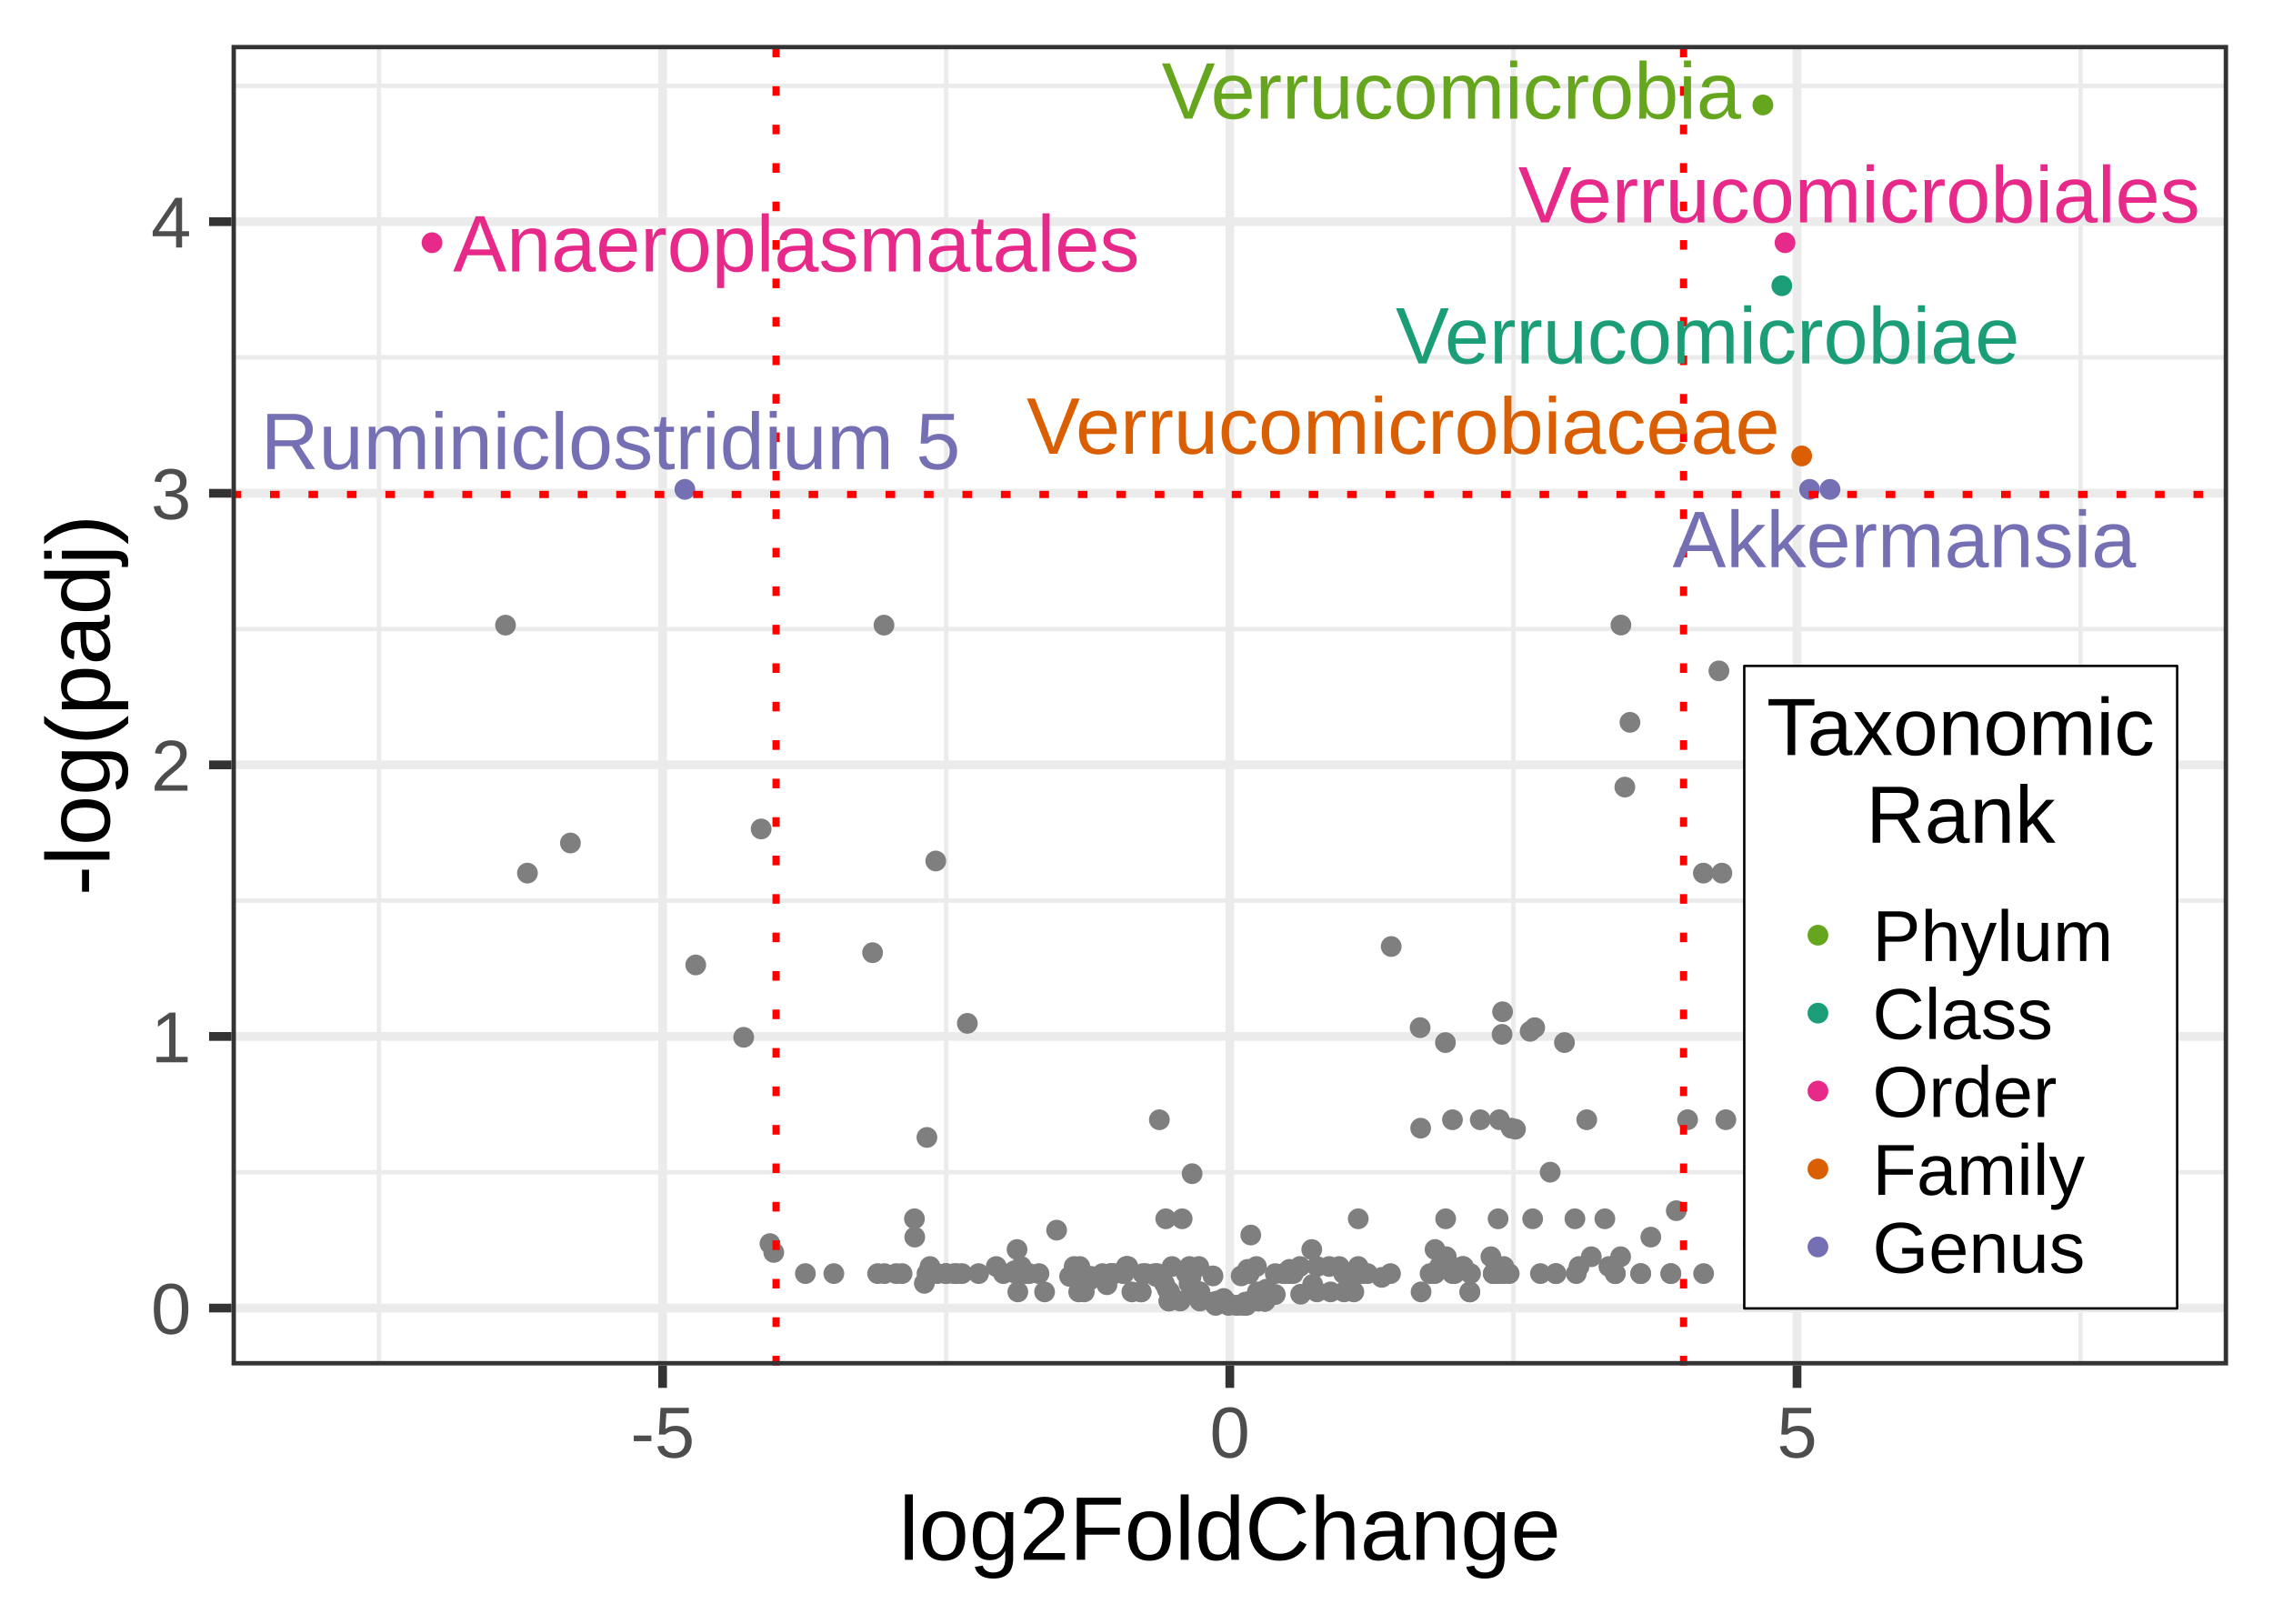
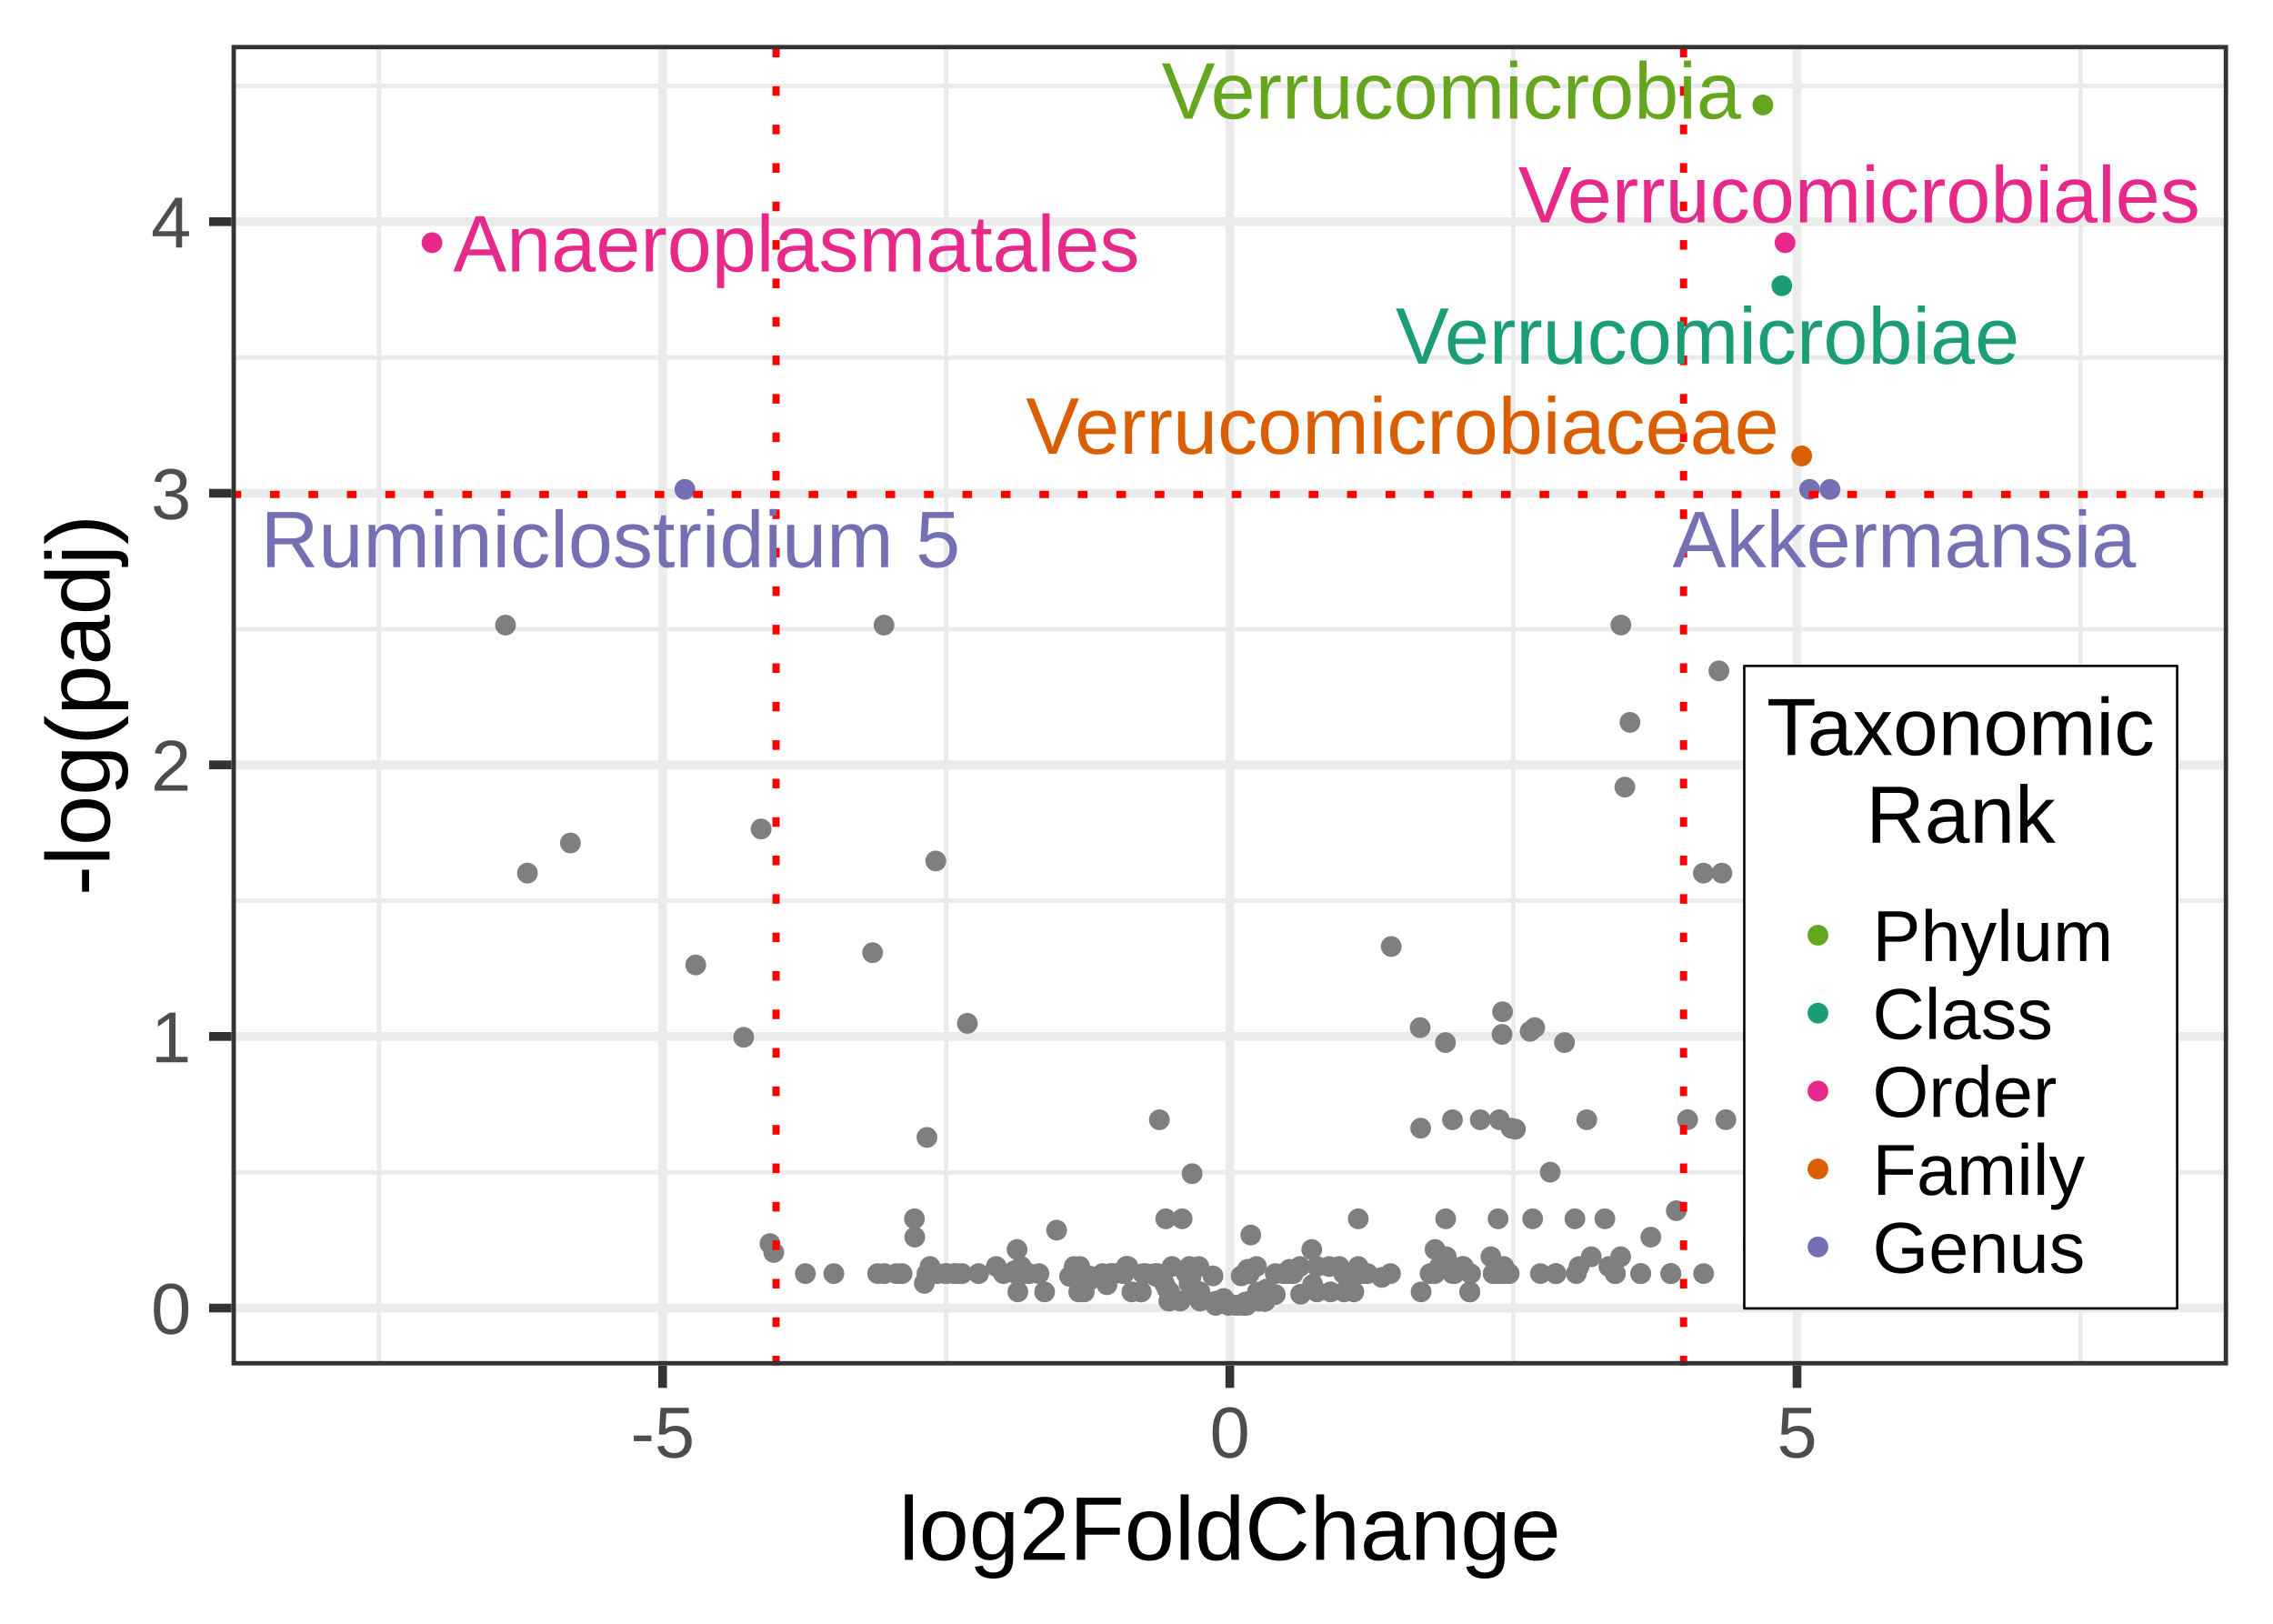
<svg xmlns="http://www.w3.org/2000/svg" class="svglite" width="504.00pt" height="360.00pt" viewBox="0 0 504.00 360.00">
  <defs>
    <style type="text/css">
    .svglite line, .svglite polyline, .svglite polygon, .svglite path, .svglite rect, .svglite circle {
      fill: none;
      stroke: #000000;
      stroke-linecap: round;
      stroke-linejoin: round;
      stroke-miterlimit: 10.00;
    }
    .svglite text {
      white-space: pre;
    }
  </style>
  </defs>
  <rect width="100%" height="100%" style="stroke: none; fill: #FFFFFF;" />
  <defs>
    <clipPath id="cpMC4wMHw1MDQuMDB8MC4wMHwzNjAuMDA=">
      <rect x="0.00" y="0.00" width="504.00" height="360.00" />
    </clipPath>
  </defs>
  <g clip-path="url(#cpMC4wMHw1MDQuMDB8MC4wMHwzNjAuMDA=)">
    <rect x="0.00" y="0.00" width="504.00" height="360.00" style="stroke-width: 1.94; stroke: #FFFFFF; fill: #FFFFFF;" />
  </g>
  <defs>
    <clipPath id="cpNTEuMzR8NDk0LjA0fDkuOTZ8MzAyLjcz">
      <rect x="51.34" y="9.96" width="442.70" height="292.77" />
    </clipPath>
  </defs>
  <g clip-path="url(#cpNTEuMzR8NDk0LjA0fDkuOTZ8MzAyLjcz)">
    <rect x="51.34" y="9.96" width="442.70" height="292.77" style="stroke-width: 1.94; stroke: none; fill: #FFFFFF;" />
    <polyline points="51.34,259.90 494.04,259.90 " style="stroke-width: 0.97; stroke: #EBEBEB; stroke-linecap: butt;" />
    <polyline points="51.34,199.68 494.04,199.68 " style="stroke-width: 0.97; stroke: #EBEBEB; stroke-linecap: butt;" />
    <polyline points="51.34,139.47 494.04,139.47 " style="stroke-width: 0.97; stroke: #EBEBEB; stroke-linecap: butt;" />
    <polyline points="51.34,79.25 494.04,79.25 " style="stroke-width: 0.97; stroke: #EBEBEB; stroke-linecap: butt;" />
    <polyline points="51.34,19.04 494.04,19.04 " style="stroke-width: 0.97; stroke: #EBEBEB; stroke-linecap: butt;" />
    <polyline points="84.04,302.73 84.04,9.96 " style="stroke-width: 0.97; stroke: #EBEBEB; stroke-linecap: butt;" />
    <polyline points="209.81,302.73 209.81,9.96 " style="stroke-width: 0.97; stroke: #EBEBEB; stroke-linecap: butt;" />
    <polyline points="335.57,302.73 335.57,9.96 " style="stroke-width: 0.97; stroke: #EBEBEB; stroke-linecap: butt;" />
    <polyline points="461.34,302.73 461.34,9.96 " style="stroke-width: 0.97; stroke: #EBEBEB; stroke-linecap: butt;" />
    <polyline points="51.34,290.01 494.04,290.01 " style="stroke-width: 1.94; stroke: #EBEBEB; stroke-linecap: butt;" />
    <polyline points="51.34,229.79 494.04,229.79 " style="stroke-width: 1.94; stroke: #EBEBEB; stroke-linecap: butt;" />
    <polyline points="51.34,169.58 494.04,169.58 " style="stroke-width: 1.94; stroke: #EBEBEB; stroke-linecap: butt;" />
    <polyline points="51.34,109.36 494.04,109.36 " style="stroke-width: 1.94; stroke: #EBEBEB; stroke-linecap: butt;" />
    <polyline points="51.34,49.15 494.04,49.15 " style="stroke-width: 1.94; stroke: #EBEBEB; stroke-linecap: butt;" />
    <polyline points="146.92,302.73 146.92,9.96 " style="stroke-width: 1.94; stroke: #EBEBEB; stroke-linecap: butt;" />
    <polyline points="272.69,302.73 272.69,9.96 " style="stroke-width: 1.94; stroke: #EBEBEB; stroke-linecap: butt;" />
    <polyline points="398.46,302.73 398.46,9.96 " style="stroke-width: 1.94; stroke: #EBEBEB; stroke-linecap: butt;" />
    <circle cx="390.89" cy="23.27" r="1.95" style="stroke-width: 0.71; stroke: #66A61E; fill: #66A61E;" />
    <circle cx="333.17" cy="224.32" r="1.95" style="stroke-width: 0.71; stroke: #7F7F7F; fill: #7F7F7F;" />
    <circle cx="322.06" cy="248.26" r="1.95" style="stroke-width: 0.71; stroke: #7F7F7F; fill: #7F7F7F;" />
    <circle cx="328.22" cy="248.26" r="1.95" style="stroke-width: 0.71; stroke: #7F7F7F; fill: #7F7F7F;" />
    <circle cx="257.07" cy="248.26" r="1.95" style="stroke-width: 0.71; stroke: #7F7F7F; fill: #7F7F7F;" />
    <circle cx="351.84" cy="248.26" r="1.95" style="stroke-width: 0.71; stroke: #7F7F7F; fill: #7F7F7F;" />
    <circle cx="205.53" cy="252.18" r="1.95" style="stroke-width: 0.71; stroke: #7F7F7F; fill: #7F7F7F;" />
    <circle cx="264.33" cy="260.22" r="1.95" style="stroke-width: 0.71; stroke: #7F7F7F; fill: #7F7F7F;" />
    <circle cx="277.34" cy="273.82" r="1.95" style="stroke-width: 0.71; stroke: #7F7F7F; fill: #7F7F7F;" />
    <circle cx="395.09" cy="63.35" r="1.95" style="stroke-width: 0.71; stroke: #1B9E77; fill: #1B9E77;" />
    <circle cx="359.41" cy="138.58" r="1.95" style="stroke-width: 0.71; stroke: #7F7F7F; fill: #7F7F7F;" />
    <circle cx="207.49" cy="190.89" r="1.95" style="stroke-width: 0.71; stroke: #7F7F7F; fill: #7F7F7F;" />
    <circle cx="308.48" cy="209.85" r="1.95" style="stroke-width: 0.71; stroke: #7F7F7F; fill: #7F7F7F;" />
    <circle cx="333.06" cy="229.33" r="1.95" style="stroke-width: 0.71; stroke: #7F7F7F; fill: #7F7F7F;" />
    <circle cx="258.49" cy="270.22" r="1.95" style="stroke-width: 0.71; stroke: #7F7F7F; fill: #7F7F7F;" />
    <circle cx="320.55" cy="270.22" r="1.95" style="stroke-width: 0.71; stroke: #7F7F7F; fill: #7F7F7F;" />
    <circle cx="301.17" cy="270.22" r="1.95" style="stroke-width: 0.71; stroke: #7F7F7F; fill: #7F7F7F;" />
    <circle cx="355.85" cy="270.22" r="1.95" style="stroke-width: 0.71; stroke: #7F7F7F; fill: #7F7F7F;" />
    <circle cx="202.76" cy="270.22" r="1.95" style="stroke-width: 0.71; stroke: #7F7F7F; fill: #7F7F7F;" />
    <circle cx="349.21" cy="270.22" r="1.95" style="stroke-width: 0.71; stroke: #7F7F7F; fill: #7F7F7F;" />
    <circle cx="332.18" cy="270.22" r="1.95" style="stroke-width: 0.71; stroke: #7F7F7F; fill: #7F7F7F;" />
    <circle cx="262.13" cy="270.22" r="1.95" style="stroke-width: 0.71; stroke: #7F7F7F; fill: #7F7F7F;" />
    <circle cx="225.51" cy="277.03" r="1.95" style="stroke-width: 0.71; stroke: #7F7F7F; fill: #7F7F7F;" />
    <circle cx="318.20" cy="277.03" r="1.95" style="stroke-width: 0.71; stroke: #7F7F7F; fill: #7F7F7F;" />
    <circle cx="290.86" cy="277.03" r="1.95" style="stroke-width: 0.71; stroke: #7F7F7F; fill: #7F7F7F;" />
    <circle cx="285.92" cy="281.43" r="1.95" style="stroke-width: 0.71; stroke: #7F7F7F; fill: #7F7F7F;" />
    <circle cx="249.63" cy="281.43" r="1.95" style="stroke-width: 0.71; stroke: #7F7F7F; fill: #7F7F7F;" />
    <circle cx="264.42" cy="281.43" r="1.95" style="stroke-width: 0.71; stroke: #7F7F7F; fill: #7F7F7F;" />
    <circle cx="276.64" cy="281.43" r="1.95" style="stroke-width: 0.71; stroke: #7F7F7F; fill: #7F7F7F;" />
    <circle cx="275.21" cy="282.88" r="1.95" style="stroke-width: 0.71; stroke: #7F7F7F; fill: #7F7F7F;" />
    <circle cx="268.96" cy="282.88" r="1.95" style="stroke-width: 0.71; stroke: #7F7F7F; fill: #7F7F7F;" />
    <circle cx="95.79" cy="53.81" r="1.95" style="stroke-width: 0.71; stroke: #E7298A; fill: #E7298A;" />
    <circle cx="395.80" cy="53.81" r="1.95" style="stroke-width: 0.71; stroke: #E7298A; fill: #E7298A;" />
    <circle cx="360.28" cy="174.51" r="1.95" style="stroke-width: 0.71; stroke: #7F7F7F; fill: #7F7F7F;" />
    <circle cx="154.27" cy="213.94" r="1.95" style="stroke-width: 0.71; stroke: #7F7F7F; fill: #7F7F7F;" />
    <circle cx="335.07" cy="250.13" r="1.95" style="stroke-width: 0.71; stroke: #7F7F7F; fill: #7F7F7F;" />
    <circle cx="315.01" cy="250.13" r="1.95" style="stroke-width: 0.71; stroke: #7F7F7F; fill: #7F7F7F;" />
    <circle cx="336.03" cy="250.35" r="1.95" style="stroke-width: 0.71; stroke: #7F7F7F; fill: #7F7F7F;" />
    <circle cx="250.09" cy="280.80" r="1.95" style="stroke-width: 0.71; stroke: #7F7F7F; fill: #7F7F7F;" />
    <circle cx="249.78" cy="280.80" r="1.95" style="stroke-width: 0.71; stroke: #7F7F7F; fill: #7F7F7F;" />
    <circle cx="259.89" cy="280.80" r="1.95" style="stroke-width: 0.71; stroke: #7F7F7F; fill: #7F7F7F;" />
    <circle cx="288.24" cy="280.80" r="1.95" style="stroke-width: 0.71; stroke: #7F7F7F; fill: #7F7F7F;" />
    <circle cx="324.29" cy="280.80" r="1.95" style="stroke-width: 0.71; stroke: #7F7F7F; fill: #7F7F7F;" />
    <circle cx="301.16" cy="280.80" r="1.95" style="stroke-width: 0.71; stroke: #7F7F7F; fill: #7F7F7F;" />
    <circle cx="226.43" cy="280.80" r="1.95" style="stroke-width: 0.71; stroke: #7F7F7F; fill: #7F7F7F;" />
    <circle cx="265.82" cy="280.80" r="1.95" style="stroke-width: 0.71; stroke: #7F7F7F; fill: #7F7F7F;" />
    <circle cx="294.72" cy="280.80" r="1.95" style="stroke-width: 0.71; stroke: #7F7F7F; fill: #7F7F7F;" />
    <circle cx="319.18" cy="280.80" r="1.95" style="stroke-width: 0.71; stroke: #7F7F7F; fill: #7F7F7F;" />
    <circle cx="206.21" cy="280.80" r="1.95" style="stroke-width: 0.71; stroke: #7F7F7F; fill: #7F7F7F;" />
    <circle cx="356.75" cy="280.80" r="1.95" style="stroke-width: 0.71; stroke: #7F7F7F; fill: #7F7F7F;" />
    <circle cx="249.78" cy="280.80" r="1.95" style="stroke-width: 0.71; stroke: #7F7F7F; fill: #7F7F7F;" />
    <circle cx="220.90" cy="280.80" r="1.95" style="stroke-width: 0.71; stroke: #7F7F7F; fill: #7F7F7F;" />
    <circle cx="239.43" cy="280.80" r="1.95" style="stroke-width: 0.71; stroke: #7F7F7F; fill: #7F7F7F;" />
    <circle cx="238.17" cy="280.80" r="1.95" style="stroke-width: 0.71; stroke: #7F7F7F; fill: #7F7F7F;" />
    <circle cx="296.96" cy="280.80" r="1.95" style="stroke-width: 0.71; stroke: #7F7F7F; fill: #7F7F7F;" />
    <circle cx="324.48" cy="280.80" r="1.95" style="stroke-width: 0.71; stroke: #7F7F7F; fill: #7F7F7F;" />
    <circle cx="278.59" cy="280.80" r="1.95" style="stroke-width: 0.71; stroke: #7F7F7F; fill: #7F7F7F;" />
    <circle cx="350.12" cy="280.80" r="1.95" style="stroke-width: 0.71; stroke: #7F7F7F; fill: #7F7F7F;" />
    <circle cx="292.04" cy="280.80" r="1.95" style="stroke-width: 0.71; stroke: #7F7F7F; fill: #7F7F7F;" />
    <circle cx="333.44" cy="280.80" r="1.95" style="stroke-width: 0.71; stroke: #7F7F7F; fill: #7F7F7F;" />
    <circle cx="263.75" cy="280.80" r="1.95" style="stroke-width: 0.71; stroke: #7F7F7F; fill: #7F7F7F;" />
    <circle cx="277.00" cy="282.40" r="1.95" style="stroke-width: 0.71; stroke: #7F7F7F; fill: #7F7F7F;" />
    <circle cx="271.32" cy="287.88" r="1.95" style="stroke-width: 0.71; stroke: #7F7F7F; fill: #7F7F7F;" />
    <circle cx="399.50" cy="101.09" r="1.95" style="stroke-width: 0.71; stroke: #D95F02; fill: #D95F02;" />
    <circle cx="112.09" cy="138.60" r="1.95" style="stroke-width: 0.71; stroke: #7F7F7F; fill: #7F7F7F;" />
    <circle cx="196.01" cy="138.60" r="1.95" style="stroke-width: 0.71; stroke: #7F7F7F; fill: #7F7F7F;" />
    <circle cx="381.14" cy="148.74" r="1.95" style="stroke-width: 0.71; stroke: #7F7F7F; fill: #7F7F7F;" />
    <circle cx="361.42" cy="160.15" r="1.95" style="stroke-width: 0.71; stroke: #7F7F7F; fill: #7F7F7F;" />
    <circle cx="168.77" cy="183.79" r="1.95" style="stroke-width: 0.71; stroke: #7F7F7F; fill: #7F7F7F;" />
    <circle cx="340.30" cy="227.84" r="1.95" style="stroke-width: 0.71; stroke: #7F7F7F; fill: #7F7F7F;" />
    <circle cx="314.89" cy="227.84" r="1.95" style="stroke-width: 0.71; stroke: #7F7F7F; fill: #7F7F7F;" />
    <circle cx="339.28" cy="228.66" r="1.95" style="stroke-width: 0.71; stroke: #7F7F7F; fill: #7F7F7F;" />
    <circle cx="164.90" cy="229.98" r="1.95" style="stroke-width: 0.71; stroke: #7F7F7F; fill: #7F7F7F;" />
    <circle cx="382.68" cy="248.25" r="1.95" style="stroke-width: 0.71; stroke: #7F7F7F; fill: #7F7F7F;" />
    <circle cx="374.19" cy="248.25" r="1.95" style="stroke-width: 0.71; stroke: #7F7F7F; fill: #7F7F7F;" />
    <circle cx="332.45" cy="248.25" r="1.95" style="stroke-width: 0.71; stroke: #7F7F7F; fill: #7F7F7F;" />
    <circle cx="371.69" cy="268.42" r="1.95" style="stroke-width: 0.71; stroke: #7F7F7F; fill: #7F7F7F;" />
    <circle cx="234.29" cy="272.74" r="1.95" style="stroke-width: 0.71; stroke: #7F7F7F; fill: #7F7F7F;" />
    <circle cx="202.83" cy="274.28" r="1.95" style="stroke-width: 0.71; stroke: #7F7F7F; fill: #7F7F7F;" />
    <circle cx="366.04" cy="274.28" r="1.95" style="stroke-width: 0.71; stroke: #7F7F7F; fill: #7F7F7F;" />
    <circle cx="320.70" cy="278.63" r="1.95" style="stroke-width: 0.71; stroke: #7F7F7F; fill: #7F7F7F;" />
    <circle cx="352.84" cy="278.63" r="1.95" style="stroke-width: 0.71; stroke: #7F7F7F; fill: #7F7F7F;" />
    <circle cx="359.35" cy="278.63" r="1.95" style="stroke-width: 0.71; stroke: #7F7F7F; fill: #7F7F7F;" />
    <circle cx="330.58" cy="278.63" r="1.95" style="stroke-width: 0.71; stroke: #7F7F7F; fill: #7F7F7F;" />
    <circle cx="224.89" cy="281.77" r="1.95" style="stroke-width: 0.71; stroke: #7F7F7F; fill: #7F7F7F;" />
    <circle cx="204.96" cy="284.53" r="1.95" style="stroke-width: 0.71; stroke: #7F7F7F; fill: #7F7F7F;" />
    <circle cx="258.17" cy="284.53" r="1.95" style="stroke-width: 0.71; stroke: #7F7F7F; fill: #7F7F7F;" />
    <circle cx="265.22" cy="286.43" r="1.95" style="stroke-width: 0.71; stroke: #7F7F7F; fill: #7F7F7F;" />
    <circle cx="225.69" cy="286.43" r="1.95" style="stroke-width: 0.71; stroke: #7F7F7F; fill: #7F7F7F;" />
    <circle cx="315.10" cy="286.43" r="1.95" style="stroke-width: 0.71; stroke: #7F7F7F; fill: #7F7F7F;" />
    <circle cx="266.05" cy="286.43" r="1.95" style="stroke-width: 0.71; stroke: #7F7F7F; fill: #7F7F7F;" />
    <circle cx="259.36" cy="286.43" r="1.95" style="stroke-width: 0.71; stroke: #7F7F7F; fill: #7F7F7F;" />
    <circle cx="266.03" cy="286.43" r="1.95" style="stroke-width: 0.71; stroke: #7F7F7F; fill: #7F7F7F;" />
    <circle cx="325.91" cy="286.43" r="1.95" style="stroke-width: 0.71; stroke: #7F7F7F; fill: #7F7F7F;" />
    <circle cx="253.02" cy="286.43" r="1.95" style="stroke-width: 0.71; stroke: #7F7F7F; fill: #7F7F7F;" />
    <circle cx="250.97" cy="286.43" r="1.95" style="stroke-width: 0.71; stroke: #7F7F7F; fill: #7F7F7F;" />
    <circle cx="279.70" cy="286.43" r="1.95" style="stroke-width: 0.71; stroke: #7F7F7F; fill: #7F7F7F;" />
    <circle cx="298.02" cy="286.43" r="1.95" style="stroke-width: 0.71; stroke: #7F7F7F; fill: #7F7F7F;" />
    <circle cx="231.62" cy="286.43" r="1.95" style="stroke-width: 0.71; stroke: #7F7F7F; fill: #7F7F7F;" />
    <circle cx="292.03" cy="286.43" r="1.95" style="stroke-width: 0.71; stroke: #7F7F7F; fill: #7F7F7F;" />
    <circle cx="253.02" cy="286.43" r="1.95" style="stroke-width: 0.71; stroke: #7F7F7F; fill: #7F7F7F;" />
    <circle cx="240.42" cy="286.43" r="1.95" style="stroke-width: 0.71; stroke: #7F7F7F; fill: #7F7F7F;" />
    <circle cx="239.18" cy="286.43" r="1.95" style="stroke-width: 0.71; stroke: #7F7F7F; fill: #7F7F7F;" />
    <circle cx="300.19" cy="286.43" r="1.95" style="stroke-width: 0.71; stroke: #7F7F7F; fill: #7F7F7F;" />
    <circle cx="325.91" cy="286.43" r="1.95" style="stroke-width: 0.71; stroke: #7F7F7F; fill: #7F7F7F;" />
    <circle cx="278.81" cy="286.43" r="1.95" style="stroke-width: 0.71; stroke: #7F7F7F; fill: #7F7F7F;" />
    <circle cx="295.03" cy="286.43" r="1.95" style="stroke-width: 0.71; stroke: #7F7F7F; fill: #7F7F7F;" />
    <circle cx="265.35" cy="286.43" r="1.95" style="stroke-width: 0.71; stroke: #7F7F7F; fill: #7F7F7F;" />
    <circle cx="276.12" cy="288.70" r="1.95" style="stroke-width: 0.71; stroke: #7F7F7F; fill: #7F7F7F;" />
    <circle cx="274.21" cy="289.42" r="1.95" style="stroke-width: 0.71; stroke: #7F7F7F; fill: #7F7F7F;" />
    <circle cx="276.37" cy="289.42" r="1.95" style="stroke-width: 0.71; stroke: #7F7F7F; fill: #7F7F7F;" />
    <circle cx="274.21" cy="289.42" r="1.95" style="stroke-width: 0.71; stroke: #7F7F7F; fill: #7F7F7F;" />
    <circle cx="272.41" cy="289.42" r="1.95" style="stroke-width: 0.71; stroke: #7F7F7F; fill: #7F7F7F;" />
    <circle cx="275.69" cy="289.42" r="1.95" style="stroke-width: 0.71; stroke: #7F7F7F; fill: #7F7F7F;" />
    <circle cx="269.55" cy="289.42" r="1.95" style="stroke-width: 0.71; stroke: #7F7F7F; fill: #7F7F7F;" />
    <circle cx="405.78" cy="108.50" r="1.95" style="stroke-width: 0.71; stroke: #7570B3; fill: #7570B3;" />
    <circle cx="151.86" cy="108.50" r="1.95" style="stroke-width: 0.71; stroke: #7570B3; fill: #7570B3;" />
    <circle cx="401.25" cy="108.50" r="1.95" style="stroke-width: 0.71; stroke: #7570B3; fill: #7570B3;" />
    <circle cx="126.48" cy="186.90" r="1.95" style="stroke-width: 0.71; stroke: #7F7F7F; fill: #7F7F7F;" />
    <circle cx="457.49" cy="186.90" r="1.95" style="stroke-width: 0.71; stroke: #7F7F7F; fill: #7F7F7F;" />
    <circle cx="116.95" cy="193.58" r="1.95" style="stroke-width: 0.71; stroke: #7F7F7F; fill: #7F7F7F;" />
    <circle cx="381.80" cy="193.58" r="1.95" style="stroke-width: 0.71; stroke: #7F7F7F; fill: #7F7F7F;" />
    <circle cx="377.69" cy="193.58" r="1.95" style="stroke-width: 0.71; stroke: #7F7F7F; fill: #7F7F7F;" />
    <circle cx="193.48" cy="211.22" r="1.95" style="stroke-width: 0.71; stroke: #7F7F7F; fill: #7F7F7F;" />
    <circle cx="214.49" cy="226.89" r="1.95" style="stroke-width: 0.71; stroke: #7F7F7F; fill: #7F7F7F;" />
    <circle cx="346.89" cy="231.15" r="1.95" style="stroke-width: 0.71; stroke: #7F7F7F; fill: #7F7F7F;" />
    <circle cx="320.50" cy="231.15" r="1.95" style="stroke-width: 0.71; stroke: #7F7F7F; fill: #7F7F7F;" />
    <circle cx="343.73" cy="259.88" r="1.95" style="stroke-width: 0.71; stroke: #7F7F7F; fill: #7F7F7F;" />
    <circle cx="399.52" cy="267.75" r="1.95" style="stroke-width: 0.71; stroke: #7F7F7F; fill: #7F7F7F;" />
    <circle cx="339.84" cy="270.22" r="1.95" style="stroke-width: 0.71; stroke: #7F7F7F; fill: #7F7F7F;" />
    <circle cx="388.79" cy="275.72" r="1.95" style="stroke-width: 0.71; stroke: #7F7F7F; fill: #7F7F7F;" />
    <circle cx="170.73" cy="275.72" r="1.95" style="stroke-width: 0.71; stroke: #7F7F7F; fill: #7F7F7F;" />
    <circle cx="171.57" cy="277.68" r="1.95" style="stroke-width: 0.71; stroke: #7F7F7F; fill: #7F7F7F;" />
    <circle cx="318.16" cy="282.37" r="1.95" style="stroke-width: 0.71; stroke: #7F7F7F; fill: #7F7F7F;" />
    <circle cx="246.26" cy="282.37" r="1.95" style="stroke-width: 0.71; stroke: #7F7F7F; fill: #7F7F7F;" />
    <circle cx="333.13" cy="282.37" r="1.95" style="stroke-width: 0.71; stroke: #7F7F7F; fill: #7F7F7F;" />
    <circle cx="333.30" cy="282.37" r="1.95" style="stroke-width: 0.71; stroke: #7F7F7F; fill: #7F7F7F;" />
    <circle cx="322.08" cy="282.37" r="1.95" style="stroke-width: 0.71; stroke: #7F7F7F; fill: #7F7F7F;" />
    <circle cx="194.60" cy="282.37" r="1.95" style="stroke-width: 0.71; stroke: #7F7F7F; fill: #7F7F7F;" />
    <circle cx="249.20" cy="282.37" r="1.95" style="stroke-width: 0.71; stroke: #7F7F7F; fill: #7F7F7F;" />
    <circle cx="370.48" cy="282.37" r="1.95" style="stroke-width: 0.71; stroke: #7F7F7F; fill: #7F7F7F;" />
    <circle cx="349.51" cy="282.37" r="1.95" style="stroke-width: 0.71; stroke: #7F7F7F; fill: #7F7F7F;" />
    <circle cx="334.64" cy="282.37" r="1.95" style="stroke-width: 0.71; stroke: #7F7F7F; fill: #7F7F7F;" />
    <circle cx="331.97" cy="282.37" r="1.95" style="stroke-width: 0.71; stroke: #7F7F7F; fill: #7F7F7F;" />
    <circle cx="209.87" cy="282.37" r="1.95" style="stroke-width: 0.71; stroke: #7F7F7F; fill: #7F7F7F;" />
    <circle cx="299.02" cy="282.37" r="1.95" style="stroke-width: 0.71; stroke: #7F7F7F; fill: #7F7F7F;" />
    <circle cx="225.23" cy="282.37" r="1.95" style="stroke-width: 0.71; stroke: #7F7F7F; fill: #7F7F7F;" />
    <circle cx="331.11" cy="282.37" r="1.95" style="stroke-width: 0.71; stroke: #7F7F7F; fill: #7F7F7F;" />
    <circle cx="358.17" cy="282.37" r="1.95" style="stroke-width: 0.71; stroke: #7F7F7F; fill: #7F7F7F;" />
    <circle cx="363.80" cy="282.37" r="1.95" style="stroke-width: 0.71; stroke: #7F7F7F; fill: #7F7F7F;" />
    <circle cx="317.10" cy="282.37" r="1.95" style="stroke-width: 0.71; stroke: #7F7F7F; fill: #7F7F7F;" />
    <circle cx="308.32" cy="282.37" r="1.95" style="stroke-width: 0.71; stroke: #7F7F7F; fill: #7F7F7F;" />
    <circle cx="345.03" cy="282.37" r="1.95" style="stroke-width: 0.71; stroke: #7F7F7F; fill: #7F7F7F;" />
    <circle cx="196.12" cy="282.37" r="1.95" style="stroke-width: 0.71; stroke: #7F7F7F; fill: #7F7F7F;" />
    <circle cx="213.32" cy="282.37" r="1.95" style="stroke-width: 0.71; stroke: #7F7F7F; fill: #7F7F7F;" />
    <circle cx="322.53" cy="282.37" r="1.95" style="stroke-width: 0.71; stroke: #7F7F7F; fill: #7F7F7F;" />
    <circle cx="198.72" cy="282.37" r="1.95" style="stroke-width: 0.71; stroke: #7F7F7F; fill: #7F7F7F;" />
    <circle cx="256.64" cy="282.37" r="1.95" style="stroke-width: 0.71; stroke: #7F7F7F; fill: #7F7F7F;" />
    <circle cx="326.07" cy="282.37" r="1.95" style="stroke-width: 0.71; stroke: #7F7F7F; fill: #7F7F7F;" />
    <circle cx="244.45" cy="282.37" r="1.95" style="stroke-width: 0.71; stroke: #7F7F7F; fill: #7F7F7F;" />
    <circle cx="228.20" cy="282.37" r="1.95" style="stroke-width: 0.71; stroke: #7F7F7F; fill: #7F7F7F;" />
    <circle cx="297.93" cy="282.37" r="1.95" style="stroke-width: 0.71; stroke: #7F7F7F; fill: #7F7F7F;" />
    <circle cx="200.02" cy="282.37" r="1.95" style="stroke-width: 0.71; stroke: #7F7F7F; fill: #7F7F7F;" />
    <circle cx="207.84" cy="282.37" r="1.95" style="stroke-width: 0.71; stroke: #7F7F7F; fill: #7F7F7F;" />
    <circle cx="256.03" cy="282.37" r="1.95" style="stroke-width: 0.71; stroke: #7F7F7F; fill: #7F7F7F;" />
    <circle cx="254.07" cy="282.37" r="1.95" style="stroke-width: 0.71; stroke: #7F7F7F; fill: #7F7F7F;" />
    <circle cx="285.87" cy="282.37" r="1.95" style="stroke-width: 0.71; stroke: #7F7F7F; fill: #7F7F7F;" />
    <circle cx="286.77" cy="282.37" r="1.95" style="stroke-width: 0.71; stroke: #7F7F7F; fill: #7F7F7F;" />
    <circle cx="284.51" cy="282.37" r="1.95" style="stroke-width: 0.71; stroke: #7F7F7F; fill: #7F7F7F;" />
    <circle cx="247.11" cy="282.37" r="1.95" style="stroke-width: 0.71; stroke: #7F7F7F; fill: #7F7F7F;" />
    <circle cx="222.49" cy="282.37" r="1.95" style="stroke-width: 0.71; stroke: #7F7F7F; fill: #7F7F7F;" />
    <circle cx="344.95" cy="282.37" r="1.95" style="stroke-width: 0.71; stroke: #7F7F7F; fill: #7F7F7F;" />
    <circle cx="178.58" cy="282.37" r="1.95" style="stroke-width: 0.71; stroke: #7F7F7F; fill: #7F7F7F;" />
    <circle cx="212.13" cy="282.37" r="1.95" style="stroke-width: 0.71; stroke: #7F7F7F; fill: #7F7F7F;" />
    <circle cx="370.48" cy="282.37" r="1.95" style="stroke-width: 0.71; stroke: #7F7F7F; fill: #7F7F7F;" />
    <circle cx="184.89" cy="282.37" r="1.95" style="stroke-width: 0.71; stroke: #7F7F7F; fill: #7F7F7F;" />
    <circle cx="253.42" cy="282.37" r="1.95" style="stroke-width: 0.71; stroke: #7F7F7F; fill: #7F7F7F;" />
    <circle cx="211.53" cy="282.37" r="1.95" style="stroke-width: 0.71; stroke: #7F7F7F; fill: #7F7F7F;" />
    <circle cx="205.54" cy="282.37" r="1.95" style="stroke-width: 0.71; stroke: #7F7F7F; fill: #7F7F7F;" />
    <circle cx="377.75" cy="282.37" r="1.95" style="stroke-width: 0.71; stroke: #7F7F7F; fill: #7F7F7F;" />
    <circle cx="358.15" cy="282.37" r="1.95" style="stroke-width: 0.71; stroke: #7F7F7F; fill: #7F7F7F;" />
    <circle cx="341.56" cy="282.37" r="1.95" style="stroke-width: 0.71; stroke: #7F7F7F; fill: #7F7F7F;" />
    <circle cx="216.99" cy="282.37" r="1.95" style="stroke-width: 0.71; stroke: #7F7F7F; fill: #7F7F7F;" />
    <circle cx="209.61" cy="282.37" r="1.95" style="stroke-width: 0.71; stroke: #7F7F7F; fill: #7F7F7F;" />
    <circle cx="230.38" cy="282.37" r="1.95" style="stroke-width: 0.71; stroke: #7F7F7F; fill: #7F7F7F;" />
    <circle cx="249.11" cy="282.37" r="1.95" style="stroke-width: 0.71; stroke: #7F7F7F; fill: #7F7F7F;" />
    <circle cx="331.11" cy="282.37" r="1.95" style="stroke-width: 0.71; stroke: #7F7F7F; fill: #7F7F7F;" />
    <circle cx="285.23" cy="282.37" r="1.95" style="stroke-width: 0.71; stroke: #7F7F7F; fill: #7F7F7F;" />
    <circle cx="263.04" cy="282.37" r="1.95" style="stroke-width: 0.71; stroke: #7F7F7F; fill: #7F7F7F;" />
    <circle cx="303.24" cy="282.37" r="1.95" style="stroke-width: 0.71; stroke: #7F7F7F; fill: #7F7F7F;" />
    <circle cx="301.70" cy="282.37" r="1.95" style="stroke-width: 0.71; stroke: #7F7F7F; fill: #7F7F7F;" />
    <circle cx="227.23" cy="282.37" r="1.95" style="stroke-width: 0.71; stroke: #7F7F7F; fill: #7F7F7F;" />
    <circle cx="331.55" cy="282.37" r="1.95" style="stroke-width: 0.71; stroke: #7F7F7F; fill: #7F7F7F;" />
    <circle cx="285.10" cy="282.37" r="1.95" style="stroke-width: 0.71; stroke: #7F7F7F; fill: #7F7F7F;" />
    <circle cx="363.80" cy="282.37" r="1.95" style="stroke-width: 0.71; stroke: #7F7F7F; fill: #7F7F7F;" />
    <circle cx="302.10" cy="282.37" r="1.95" style="stroke-width: 0.71; stroke: #7F7F7F; fill: #7F7F7F;" />
    <circle cx="332.41" cy="282.37" r="1.95" style="stroke-width: 0.71; stroke: #7F7F7F; fill: #7F7F7F;" />
    <circle cx="282.77" cy="282.37" r="1.95" style="stroke-width: 0.71; stroke: #7F7F7F; fill: #7F7F7F;" />
    <circle cx="246.37" cy="282.37" r="1.95" style="stroke-width: 0.71; stroke: #7F7F7F; fill: #7F7F7F;" />
    <circle cx="240.96" cy="282.87" r="1.95" style="stroke-width: 0.71; stroke: #7F7F7F; fill: #7F7F7F;" />
    <circle cx="241.92" cy="282.99" r="1.95" style="stroke-width: 0.71; stroke: #7F7F7F; fill: #7F7F7F;" />
    <circle cx="256.31" cy="282.99" r="1.95" style="stroke-width: 0.71; stroke: #7F7F7F; fill: #7F7F7F;" />
    <circle cx="237.17" cy="282.99" r="1.95" style="stroke-width: 0.71; stroke: #7F7F7F; fill: #7F7F7F;" />
    <circle cx="264.08" cy="283.21" r="1.95" style="stroke-width: 0.71; stroke: #7F7F7F; fill: #7F7F7F;" />
    <circle cx="306.38" cy="283.21" r="1.95" style="stroke-width: 0.71; stroke: #7F7F7F; fill: #7F7F7F;" />
    <circle cx="241.60" cy="283.84" r="1.95" style="stroke-width: 0.71; stroke: #7F7F7F; fill: #7F7F7F;" />
    <circle cx="263.66" cy="284.57" r="1.95" style="stroke-width: 0.71; stroke: #7F7F7F; fill: #7F7F7F;" />
    <circle cx="291.06" cy="284.76" r="1.95" style="stroke-width: 0.71; stroke: #7F7F7F; fill: #7F7F7F;" />
    <circle cx="245.45" cy="284.84" r="1.95" style="stroke-width: 0.71; stroke: #7F7F7F; fill: #7F7F7F;" />
    <circle cx="258.81" cy="285.83" r="1.95" style="stroke-width: 0.71; stroke: #7F7F7F; fill: #7F7F7F;" />
    <circle cx="280.78" cy="285.83" r="1.95" style="stroke-width: 0.71; stroke: #7F7F7F; fill: #7F7F7F;" />
    <circle cx="288.40" cy="286.94" r="1.95" style="stroke-width: 0.71; stroke: #7F7F7F; fill: #7F7F7F;" />
    <circle cx="282.78" cy="287.01" r="1.95" style="stroke-width: 0.71; stroke: #7F7F7F; fill: #7F7F7F;" />
    <circle cx="279.86" cy="287.99" r="1.95" style="stroke-width: 0.71; stroke: #7F7F7F; fill: #7F7F7F;" />
    <circle cx="279.12" cy="288.45" r="1.95" style="stroke-width: 0.71; stroke: #7F7F7F; fill: #7F7F7F;" />
    <circle cx="269.94" cy="288.45" r="1.95" style="stroke-width: 0.71; stroke: #7F7F7F; fill: #7F7F7F;" />
    <circle cx="277.25" cy="288.45" r="1.95" style="stroke-width: 0.71; stroke: #7F7F7F; fill: #7F7F7F;" />
    <circle cx="266.06" cy="288.45" r="1.95" style="stroke-width: 0.71; stroke: #7F7F7F; fill: #7F7F7F;" />
    <circle cx="279.04" cy="288.45" r="1.95" style="stroke-width: 0.71; stroke: #7F7F7F; fill: #7F7F7F;" />
    <circle cx="259.20" cy="288.45" r="1.95" style="stroke-width: 0.71; stroke: #7F7F7F; fill: #7F7F7F;" />
    <circle cx="261.70" cy="288.45" r="1.95" style="stroke-width: 0.71; stroke: #7F7F7F; fill: #7F7F7F;" />
    <circle cx="259.20" cy="288.45" r="1.95" style="stroke-width: 0.71; stroke: #7F7F7F; fill: #7F7F7F;" />
    <circle cx="280.45" cy="288.49" r="1.95" style="stroke-width: 0.71; stroke: #7F7F7F; fill: #7F7F7F;" />
    <circle cx="280.44" cy="288.49" r="1.95" style="stroke-width: 0.71; stroke: #7F7F7F; fill: #7F7F7F;" />
    <circle cx="280.50" cy="288.49" r="1.95" style="stroke-width: 0.71; stroke: #7F7F7F; fill: #7F7F7F;" />
    <circle cx="268.98" cy="288.67" r="1.95" style="stroke-width: 0.71; stroke: #7F7F7F; fill: #7F7F7F;" />
    <circle cx="270.40" cy="288.83" r="1.95" style="stroke-width: 0.71; stroke: #7F7F7F; fill: #7F7F7F;" />
    <circle cx="271.79" cy="288.83" r="1.95" style="stroke-width: 0.71; stroke: #7F7F7F; fill: #7F7F7F;" />
    <circle cx="269.44" cy="288.83" r="1.95" style="stroke-width: 0.71; stroke: #7F7F7F; fill: #7F7F7F;" />
    <circle cx="272.09" cy="288.83" r="1.95" style="stroke-width: 0.71; stroke: #7F7F7F; fill: #7F7F7F;" />
    <circle cx="272.17" cy="288.83" r="1.95" style="stroke-width: 0.71; stroke: #7F7F7F; fill: #7F7F7F;" />
    <line x1="51.34" y1="109.62" x2="494.04" y2="109.62" style="stroke-width: 1.60; stroke: #FF0000; stroke-dasharray: 2.13,6.40; stroke-linecap: butt;" />
    <line x1="172.08" y1="302.73" x2="172.08" y2="9.96" style="stroke-width: 1.60; stroke: #FF0000; stroke-dasharray: 2.13,6.40; stroke-linecap: butt;" />
    <line x1="373.30" y1="302.73" x2="373.30" y2="9.96" style="stroke-width: 1.60; stroke: #FF0000; stroke-dasharray: 2.13,6.40; stroke-linecap: butt;" />
    <text x="321.81" y="26.30" text-anchor="middle" style="font-size: 17.78px;fill: #66A61E; font-family: &quot;Arial&quot;;" textLength="128.52px" lengthAdjust="spacingAndGlyphs">Verrucomicrobia</text>
-     <text x="378.64" y="80.58" text-anchor="middle" style="font-size: 17.78px;fill: #1B9E77; font-family: &quot;Arial&quot;;" textLength="138.41px" lengthAdjust="spacingAndGlyphs">Verrucomicrobiae</text>
+     <text x="378.61" y="80.63" text-anchor="middle" style="font-size: 17.78px;fill: #1B9E77; font-family: &quot;Arial&quot;;" textLength="138.41px" lengthAdjust="spacingAndGlyphs">Verrucomicrobiae</text>
    <text x="176.58" y="60.18" text-anchor="middle" style="font-size: 17.78px;fill: #E7298A; font-family: &quot;Arial&quot;;" textLength="152.27px" lengthAdjust="spacingAndGlyphs">Anaeroplasmatales</text>
-     <text x="412.23" y="49.31" text-anchor="middle" style="font-size: 17.78px;fill: #E7298A; font-family: &quot;Arial&quot;;" textLength="151.26px" lengthAdjust="spacingAndGlyphs">Verrucomicrobiales</text>
-     <text x="311.14" y="100.59" text-anchor="middle" style="font-size: 17.78px;fill: #D95F02; font-family: &quot;Arial&quot;;" textLength="167.09px" lengthAdjust="spacingAndGlyphs">Verrucomicrobiaceae</text>
-     <text x="422.24" y="125.75" text-anchor="middle" style="font-size: 17.78px;fill: #7570B3; font-family: &quot;Arial&quot;;" textLength="102.80px" lengthAdjust="spacingAndGlyphs">Akkermansia</text>
-     <text x="135.40" y="104.00" text-anchor="middle" style="font-size: 17.78px;fill: #7570B3; font-family: &quot;Arial&quot;;" textLength="155.19px" lengthAdjust="spacingAndGlyphs">Ruminiclostridium 5</text>
+     <text x="412.24" y="49.31" text-anchor="middle" style="font-size: 17.78px;fill: #E7298A; font-family: &quot;Arial&quot;;" textLength="151.26px" lengthAdjust="spacingAndGlyphs">Verrucomicrobiales</text>
+     <text x="310.97" y="100.59" text-anchor="middle" style="font-size: 17.78px;fill: #D95F02; font-family: &quot;Arial&quot;;" textLength="167.09px" lengthAdjust="spacingAndGlyphs">Verrucomicrobiaceae</text>
+     <text x="422.24" y="125.74" text-anchor="middle" style="font-size: 17.78px;fill: #7570B3; font-family: &quot;Arial&quot;;" textLength="102.80px" lengthAdjust="spacingAndGlyphs">Akkermansia</text>
+     <text x="135.36" y="125.75" text-anchor="middle" style="font-size: 17.78px;fill: #7570B3; font-family: &quot;Arial&quot;;" textLength="155.19px" lengthAdjust="spacingAndGlyphs">Ruminiclostridium 5</text>
    <rect x="51.34" y="9.96" width="442.70" height="292.77" style="stroke-width: 1.94; stroke: #333333;" />
  </g>
  <g clip-path="url(#cpMC4wMHw1MDQuMDB8MC4wMHwzNjAuMDA=)">
    <text x="42.38" y="295.73" text-anchor="end" style="font-size: 16.00px;fill: #4D4D4D; font-family: &quot;Arial&quot;;" textLength="8.90px" lengthAdjust="spacingAndGlyphs">0</text>
    <text x="42.38" y="235.52" text-anchor="end" style="font-size: 16.00px;fill: #4D4D4D; font-family: &quot;Arial&quot;;" textLength="8.90px" lengthAdjust="spacingAndGlyphs">1</text>
    <text x="42.38" y="175.30" text-anchor="end" style="font-size: 16.00px;fill: #4D4D4D; font-family: &quot;Arial&quot;;" textLength="8.90px" lengthAdjust="spacingAndGlyphs">2</text>
    <text x="42.38" y="115.09" text-anchor="end" style="font-size: 16.00px;fill: #4D4D4D; font-family: &quot;Arial&quot;;" textLength="8.90px" lengthAdjust="spacingAndGlyphs">3</text>
    <text x="42.38" y="54.87" text-anchor="end" style="font-size: 16.00px;fill: #4D4D4D; font-family: &quot;Arial&quot;;" textLength="8.90px" lengthAdjust="spacingAndGlyphs">4</text>
    <polyline points="46.36,290.01 51.34,290.01 " style="stroke-width: 1.94; stroke: #333333; stroke-linecap: butt;" />
    <polyline points="46.36,229.79 51.34,229.79 " style="stroke-width: 1.94; stroke: #333333; stroke-linecap: butt;" />
    <polyline points="46.36,169.58 51.34,169.58 " style="stroke-width: 1.94; stroke: #333333; stroke-linecap: butt;" />
    <polyline points="46.36,109.36 51.34,109.36 " style="stroke-width: 1.94; stroke: #333333; stroke-linecap: butt;" />
    <polyline points="46.36,49.15 51.34,49.15 " style="stroke-width: 1.94; stroke: #333333; stroke-linecap: butt;" />
    <polyline points="146.92,307.71 146.92,302.73 " style="stroke-width: 1.94; stroke: #333333; stroke-linecap: butt;" />
    <polyline points="272.69,307.71 272.69,302.73 " style="stroke-width: 1.94; stroke: #333333; stroke-linecap: butt;" />
    <polyline points="398.46,307.71 398.46,302.73 " style="stroke-width: 1.94; stroke: #333333; stroke-linecap: butt;" />
    <text x="146.92" y="323.15" text-anchor="middle" style="font-size: 16.00px;fill: #4D4D4D; font-family: &quot;Arial&quot;;" textLength="14.23px" lengthAdjust="spacingAndGlyphs">-5</text>
    <text x="272.69" y="323.15" text-anchor="middle" style="font-size: 16.00px;fill: #4D4D4D; font-family: &quot;Arial&quot;;" textLength="8.90px" lengthAdjust="spacingAndGlyphs">0</text>
    <text x="398.46" y="323.15" text-anchor="middle" style="font-size: 16.00px;fill: #4D4D4D; font-family: &quot;Arial&quot;;" textLength="8.90px" lengthAdjust="spacingAndGlyphs">5</text>
    <text x="272.69" y="345.83" text-anchor="middle" style="font-size: 20.00px; font-family: &quot;Arial&quot;;" textLength="146.79px" lengthAdjust="spacingAndGlyphs">log2FoldChange</text>
    <text transform="translate(24.28,156.35) rotate(-90)" text-anchor="middle" style="font-size: 20.00px; font-family: &quot;Arial&quot;;" textLength="84.48px" lengthAdjust="spacingAndGlyphs">-log(padj)</text>
    <rect x="386.76" y="147.64" width="95.99" height="142.45" style="stroke-width: 0.53; fill: #FFFFFF;" />
    <rect x="388.75" y="149.63" width="92.00" height="138.46" style="stroke-width: 1.94; stroke: none; fill: #FFFFFF;" />
    <text x="434.75" y="167.40" text-anchor="middle" style="font-size: 18.00px; font-family: &quot;Arial&quot;;" textLength="86.03px" lengthAdjust="spacingAndGlyphs">Taxonomic</text>
    <text x="434.75" y="186.84" text-anchor="middle" style="font-size: 18.00px; font-family: &quot;Arial&quot;;" textLength="42.01px" lengthAdjust="spacingAndGlyphs">Rank</text>
    <rect x="400.97" y="198.70" width="4.25" height="17.28" style="stroke-width: 1.94; stroke: none; fill: #FFFFFF;" />
    <circle cx="403.10" cy="207.34" r="1.95" style="stroke-width: 0.71; stroke: #66A61E; fill: #66A61E;" />
    <rect x="400.97" y="215.98" width="4.25" height="17.28" style="stroke-width: 1.94; stroke: none; fill: #FFFFFF;" />
    <circle cx="403.10" cy="224.62" r="1.95" style="stroke-width: 0.71; stroke: #1B9E77; fill: #1B9E77;" />
    <rect x="400.97" y="233.26" width="4.25" height="17.28" style="stroke-width: 1.94; stroke: none; fill: #FFFFFF;" />
    <circle cx="403.10" cy="241.90" r="1.95" style="stroke-width: 0.71; stroke: #E7298A; fill: #E7298A;" />
    <rect x="400.97" y="250.54" width="4.25" height="17.28" style="stroke-width: 1.94; stroke: none; fill: #FFFFFF;" />
    <circle cx="403.10" cy="259.18" r="1.95" style="stroke-width: 0.71; stroke: #D95F02; fill: #D95F02;" />
    <rect x="400.97" y="267.82" width="4.25" height="17.28" style="stroke-width: 1.94; stroke: none; fill: #FFFFFF;" />
    <circle cx="403.10" cy="276.46" r="1.95" style="stroke-width: 0.71; stroke: #7570B3; fill: #7570B3;" />
    <text x="415.19" y="213.07" style="font-size: 16.00px; font-family: &quot;Arial&quot;;" textLength="53.35px" lengthAdjust="spacingAndGlyphs">Phylum</text>
    <text x="415.19" y="230.35" style="font-size: 16.00px; font-family: &quot;Arial&quot;;" textLength="40.01px" lengthAdjust="spacingAndGlyphs">Class</text>
    <text x="415.19" y="247.63" style="font-size: 16.00px; font-family: &quot;Arial&quot;;" textLength="40.90px" lengthAdjust="spacingAndGlyphs">Order</text>
    <text x="415.19" y="264.91" style="font-size: 16.00px; font-family: &quot;Arial&quot;;" textLength="47.11px" lengthAdjust="spacingAndGlyphs">Family</text>
    <text x="415.19" y="282.19" style="font-size: 16.00px; font-family: &quot;Arial&quot;;" textLength="47.14px" lengthAdjust="spacingAndGlyphs">Genus</text>
  </g>
</svg>
